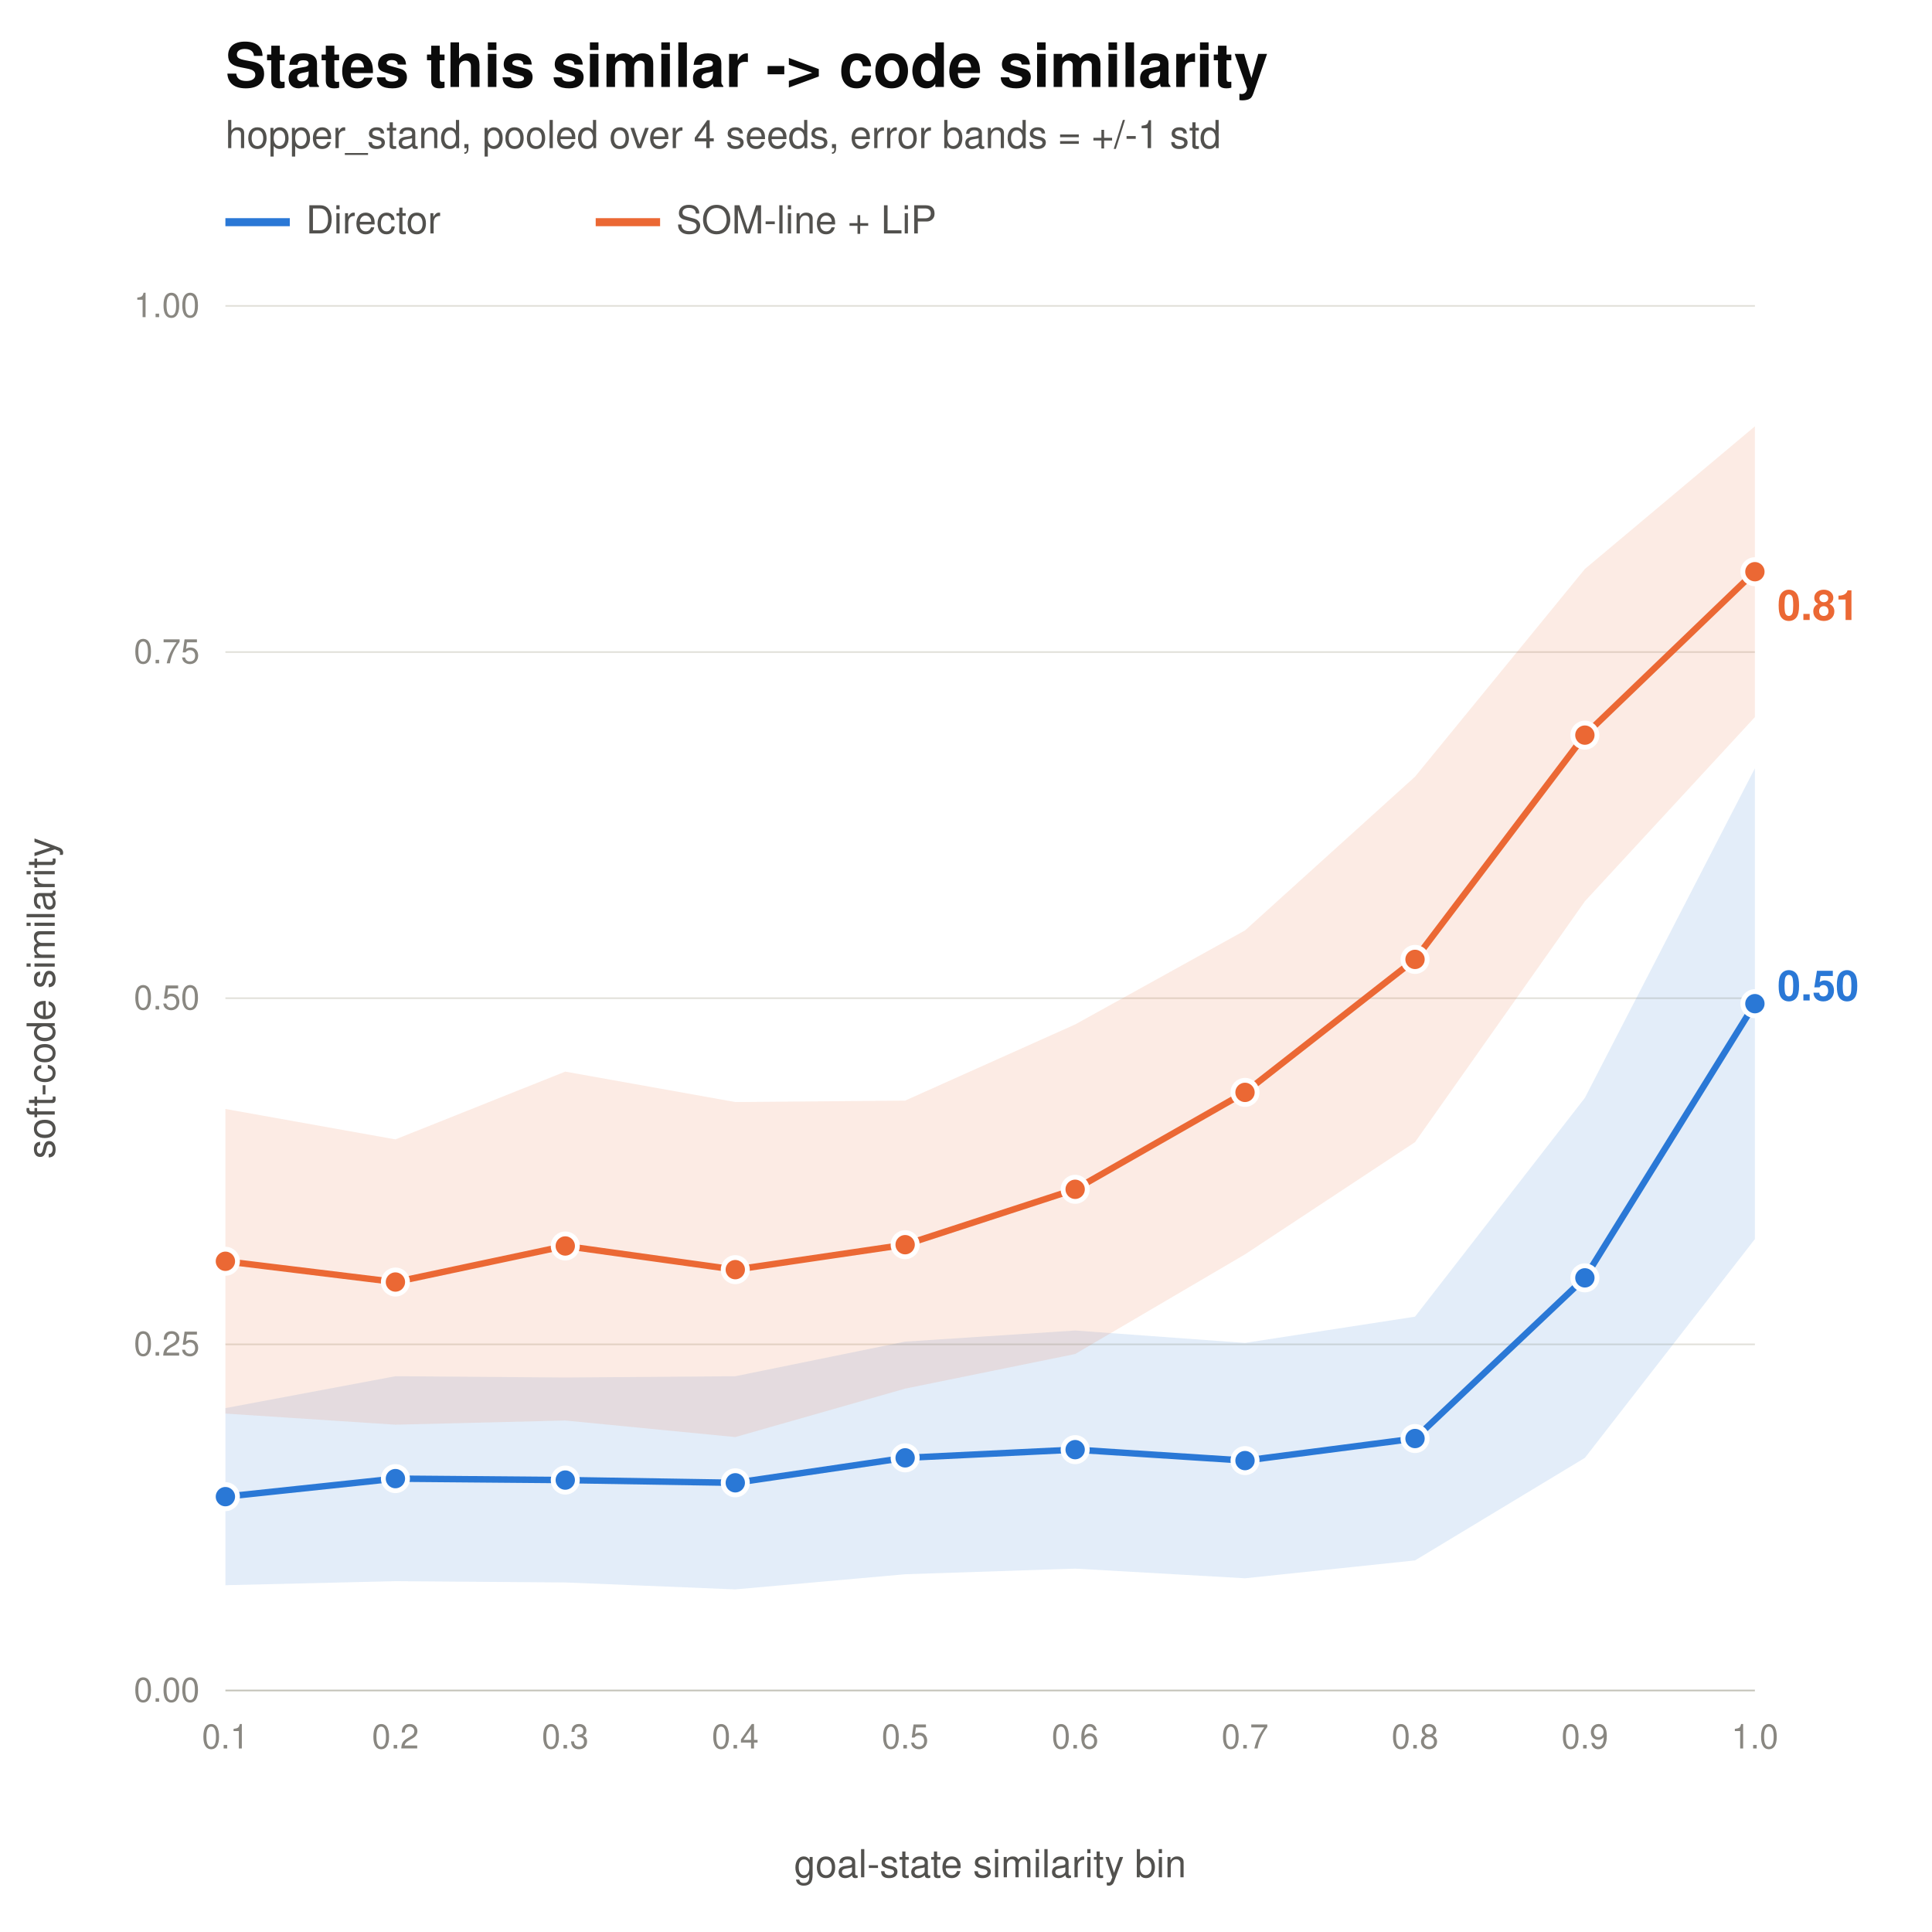
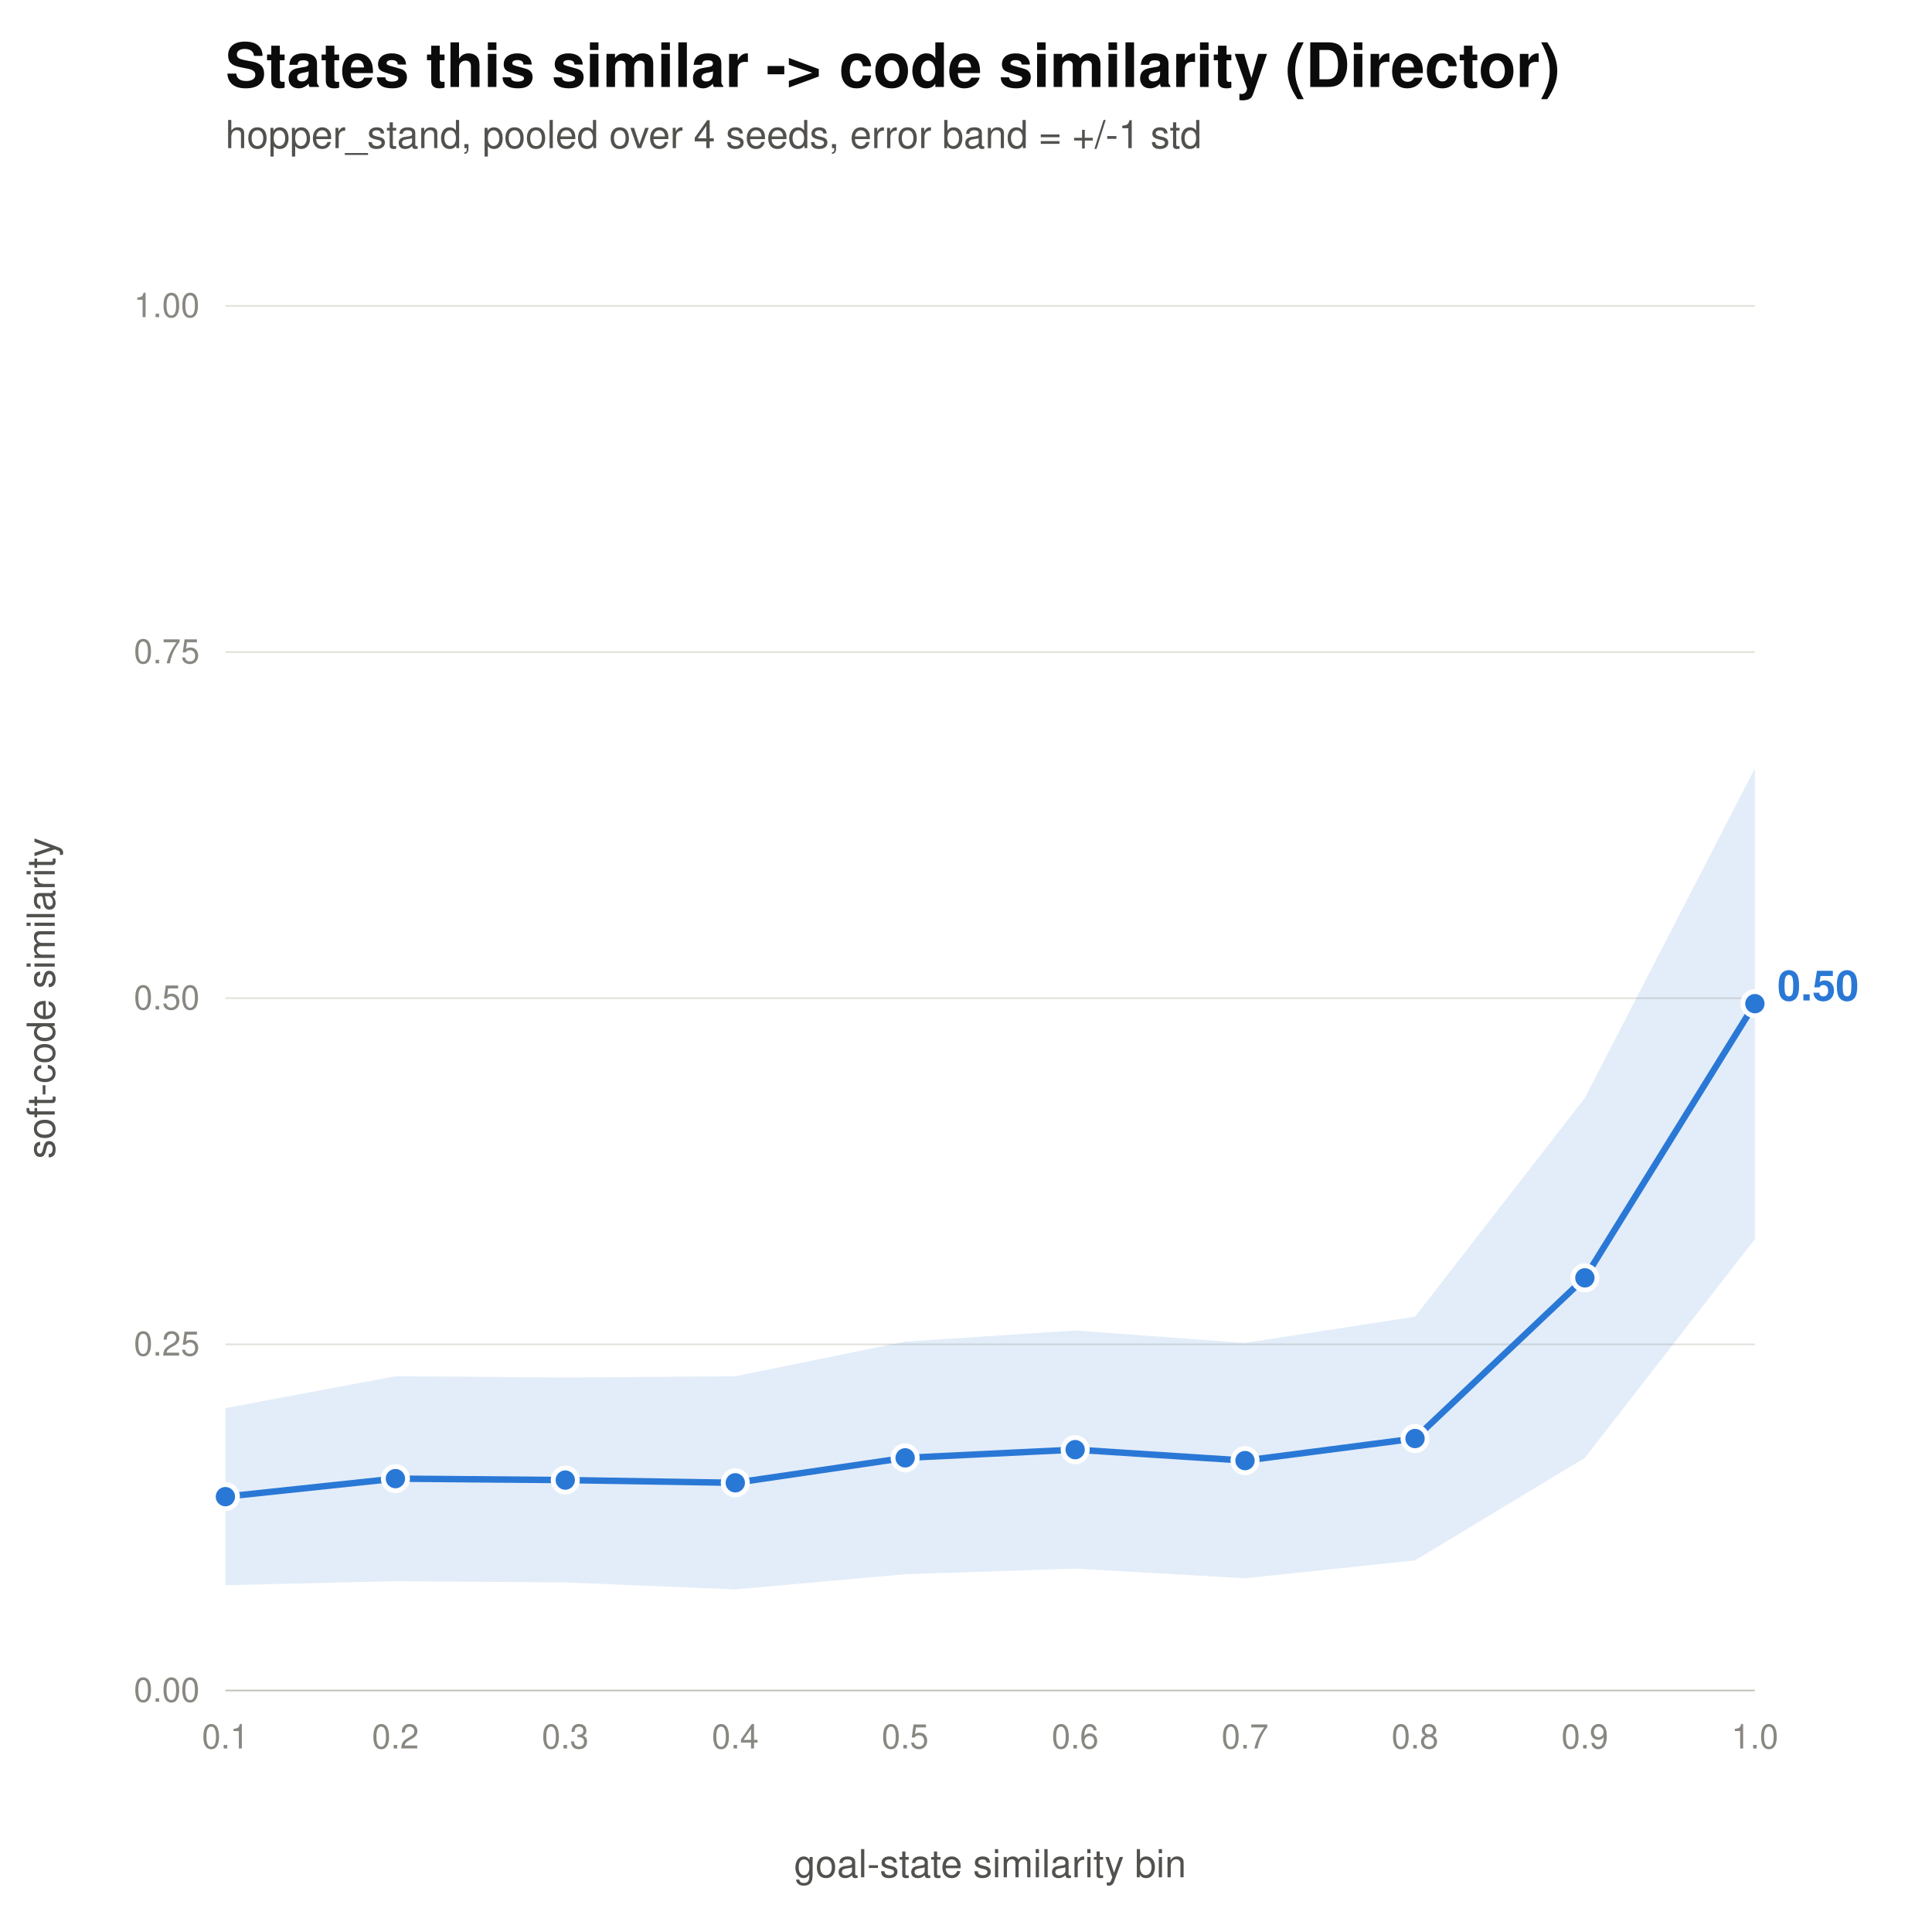
<svg xmlns="http://www.w3.org/2000/svg" width="1200" height="1200" viewBox="0 0 1200 1200" font-family="Helvetica,Arial,sans-serif">
  <rect x="0" y="0" width="1200" height="1200" fill="white" />
-   <text x="140" y="54" font-size="38" font-weight="bold" fill="#0b0b0b">States this similar -&gt; code similarity</text>
-   <text x="140" y="92" font-size="24" fill="#52514e">hopper_stand, pooled over 4 seeds, error bands = +/-1 std</text>
-   <line x1="140" y1="138" x2="180" y2="138" stroke="#2a78d6" stroke-width="5" />
-   <text x="190" y="145" font-size="24" fill="#52514e">Director</text>
-   <line x1="370" y1="138" x2="410" y2="138" stroke="#eb6834" stroke-width="5" />
-   <text x="420" y="145" font-size="24" fill="#52514e">SOM-line + LiP</text>
+   <text x="140" y="54" font-size="38" font-weight="bold" fill="#0b0b0b">States this similar -&gt; code similarity (Director)</text>
+   <text x="140" y="92" font-size="24" fill="#52514e">hopper_stand, pooled over 4 seeds, error band = +/-1 std</text>
  <line x1="140" y1="1050.0" x2="1090" y2="1050.0" stroke="#c3c2b7" stroke-width="1" />
  <text x="124" y="1057.0" font-size="21" text-anchor="end" fill="#898781">0.00</text>
  <line x1="140" y1="835.0" x2="1090" y2="835.0" stroke="#e1e0d9" stroke-width="1" />
  <text x="124" y="842.0" font-size="21" text-anchor="end" fill="#898781">0.25</text>
  <line x1="140" y1="620.0" x2="1090" y2="620.0" stroke="#e1e0d9" stroke-width="1" />
  <text x="124" y="627.0" font-size="21" text-anchor="end" fill="#898781">0.50</text>
  <line x1="140" y1="405.0" x2="1090" y2="405.0" stroke="#e1e0d9" stroke-width="1" />
  <text x="124" y="412.0" font-size="21" text-anchor="end" fill="#898781">0.75</text>
  <line x1="140" y1="190.0" x2="1090" y2="190.0" stroke="#e1e0d9" stroke-width="1" />
  <text x="124" y="197.0" font-size="21" text-anchor="end" fill="#898781">1.00</text>
  <text x="140.0" y="1086.0" font-size="21" text-anchor="middle" fill="#898781">0.1</text>
  <text x="245.6" y="1086.0" font-size="21" text-anchor="middle" fill="#898781">0.2</text>
  <text x="351.1" y="1086.0" font-size="21" text-anchor="middle" fill="#898781">0.3</text>
  <text x="456.7" y="1086.0" font-size="21" text-anchor="middle" fill="#898781">0.4</text>
  <text x="562.2" y="1086.0" font-size="21" text-anchor="middle" fill="#898781">0.5</text>
  <text x="667.8" y="1086.0" font-size="21" text-anchor="middle" fill="#898781">0.6</text>
  <text x="773.3" y="1086.0" font-size="21" text-anchor="middle" fill="#898781">0.7</text>
  <text x="878.9" y="1086.0" font-size="21" text-anchor="middle" fill="#898781">0.8</text>
  <text x="984.4" y="1086.0" font-size="21" text-anchor="middle" fill="#898781">0.9</text>
  <text x="1090.0" y="1086.0" font-size="21" text-anchor="middle" fill="#898781">1.0</text>
  <text x="615.0" y="1166" font-size="24" text-anchor="middle" fill="#52514e">goal-state similarity bin</text>
  <text x="34" y="620.0" font-size="24" text-anchor="middle" fill="#52514e" transform="rotate(-90 34 620.0)">soft-code similarity</text>
  <polygon points="140.0,874.6 245.6,854.8 351.1,855.6 456.7,854.8 562.2,833.3 667.8,826.4 773.3,834.1 878.9,817.8 984.4,681.9 1090.0,477.2 1090.0,769.6 984.4,905.5 878.9,969.2 773.3,980.3 667.8,974.3 562.2,977.8 456.7,987.2 351.1,982.9 245.6,982.1 140.0,984.6" fill="#2a78d6" fill-opacity="0.13" stroke="none" />
  <polyline points="140.0,929.6 245.6,918.4 351.1,919.3 456.7,921.0 562.2,905.5 667.8,900.4 773.3,907.2 878.9,893.5 984.4,793.7 1090.0,623.4" fill="none" stroke="#2a78d6" stroke-width="4" stroke-linejoin="round" stroke-linecap="round" />
  <circle cx="140.0" cy="929.6" r="7.5" fill="#2a78d6" stroke="white" stroke-width="3" />
  <circle cx="245.6" cy="918.4" r="7.5" fill="#2a78d6" stroke="white" stroke-width="3" />
  <circle cx="351.1" cy="919.3" r="7.5" fill="#2a78d6" stroke="white" stroke-width="3" />
  <circle cx="456.7" cy="921.0" r="7.5" fill="#2a78d6" stroke="white" stroke-width="3" />
  <circle cx="562.2" cy="905.5" r="7.5" fill="#2a78d6" stroke="white" stroke-width="3" />
  <circle cx="667.8" cy="900.4" r="7.5" fill="#2a78d6" stroke="white" stroke-width="3" />
  <circle cx="773.3" cy="907.2" r="7.5" fill="#2a78d6" stroke="white" stroke-width="3" />
  <circle cx="878.9" cy="893.5" r="7.5" fill="#2a78d6" stroke="white" stroke-width="3" />
  <circle cx="984.4" cy="793.7" r="7.5" fill="#2a78d6" stroke="white" stroke-width="3" />
  <circle cx="1090.0" cy="623.4" r="7.5" fill="#2a78d6" stroke="white" stroke-width="3" />
  <text x="1104.0" y="621.4" font-size="26" font-weight="bold" fill="#2a78d6">0.50</text>
-   <polygon points="140.0,688.8 245.6,707.7 351.1,665.6 456.7,684.5 562.2,683.6 667.8,636.3 773.3,577.9 878.9,482.4 984.4,353.4 1090.0,264.8 1090.0,445.4 984.4,559.8 878.9,709.4 773.3,779.1 667.8,841.0 562.2,862.5 456.7,892.6 351.1,882.3 245.6,884.9 140.0,878.0" fill="#eb6834" fill-opacity="0.13" stroke="none" />
-   <polyline points="140.0,783.4 245.6,796.3 351.1,773.9 456.7,788.6 562.2,773.1 667.8,738.7 773.3,678.5 878.9,595.9 984.4,456.6 1090.0,355.1" fill="none" stroke="#eb6834" stroke-width="4" stroke-linejoin="round" stroke-linecap="round" />
-   <circle cx="140.0" cy="783.4" r="7.5" fill="#eb6834" stroke="white" stroke-width="3" />
-   <circle cx="245.6" cy="796.3" r="7.5" fill="#eb6834" stroke="white" stroke-width="3" />
-   <circle cx="351.1" cy="773.9" r="7.5" fill="#eb6834" stroke="white" stroke-width="3" />
-   <circle cx="456.7" cy="788.6" r="7.5" fill="#eb6834" stroke="white" stroke-width="3" />
-   <circle cx="562.2" cy="773.1" r="7.5" fill="#eb6834" stroke="white" stroke-width="3" />
-   <circle cx="667.8" cy="738.7" r="7.5" fill="#eb6834" stroke="white" stroke-width="3" />
-   <circle cx="773.3" cy="678.5" r="7.5" fill="#eb6834" stroke="white" stroke-width="3" />
-   <circle cx="878.9" cy="595.9" r="7.5" fill="#eb6834" stroke="white" stroke-width="3" />
-   <circle cx="984.4" cy="456.6" r="7.5" fill="#eb6834" stroke="white" stroke-width="3" />
-   <circle cx="1090.0" cy="355.1" r="7.5" fill="#eb6834" stroke="white" stroke-width="3" />
-   <text x="1104.0" y="385.1" font-size="26" font-weight="bold" fill="#eb6834">0.81</text>
</svg>
